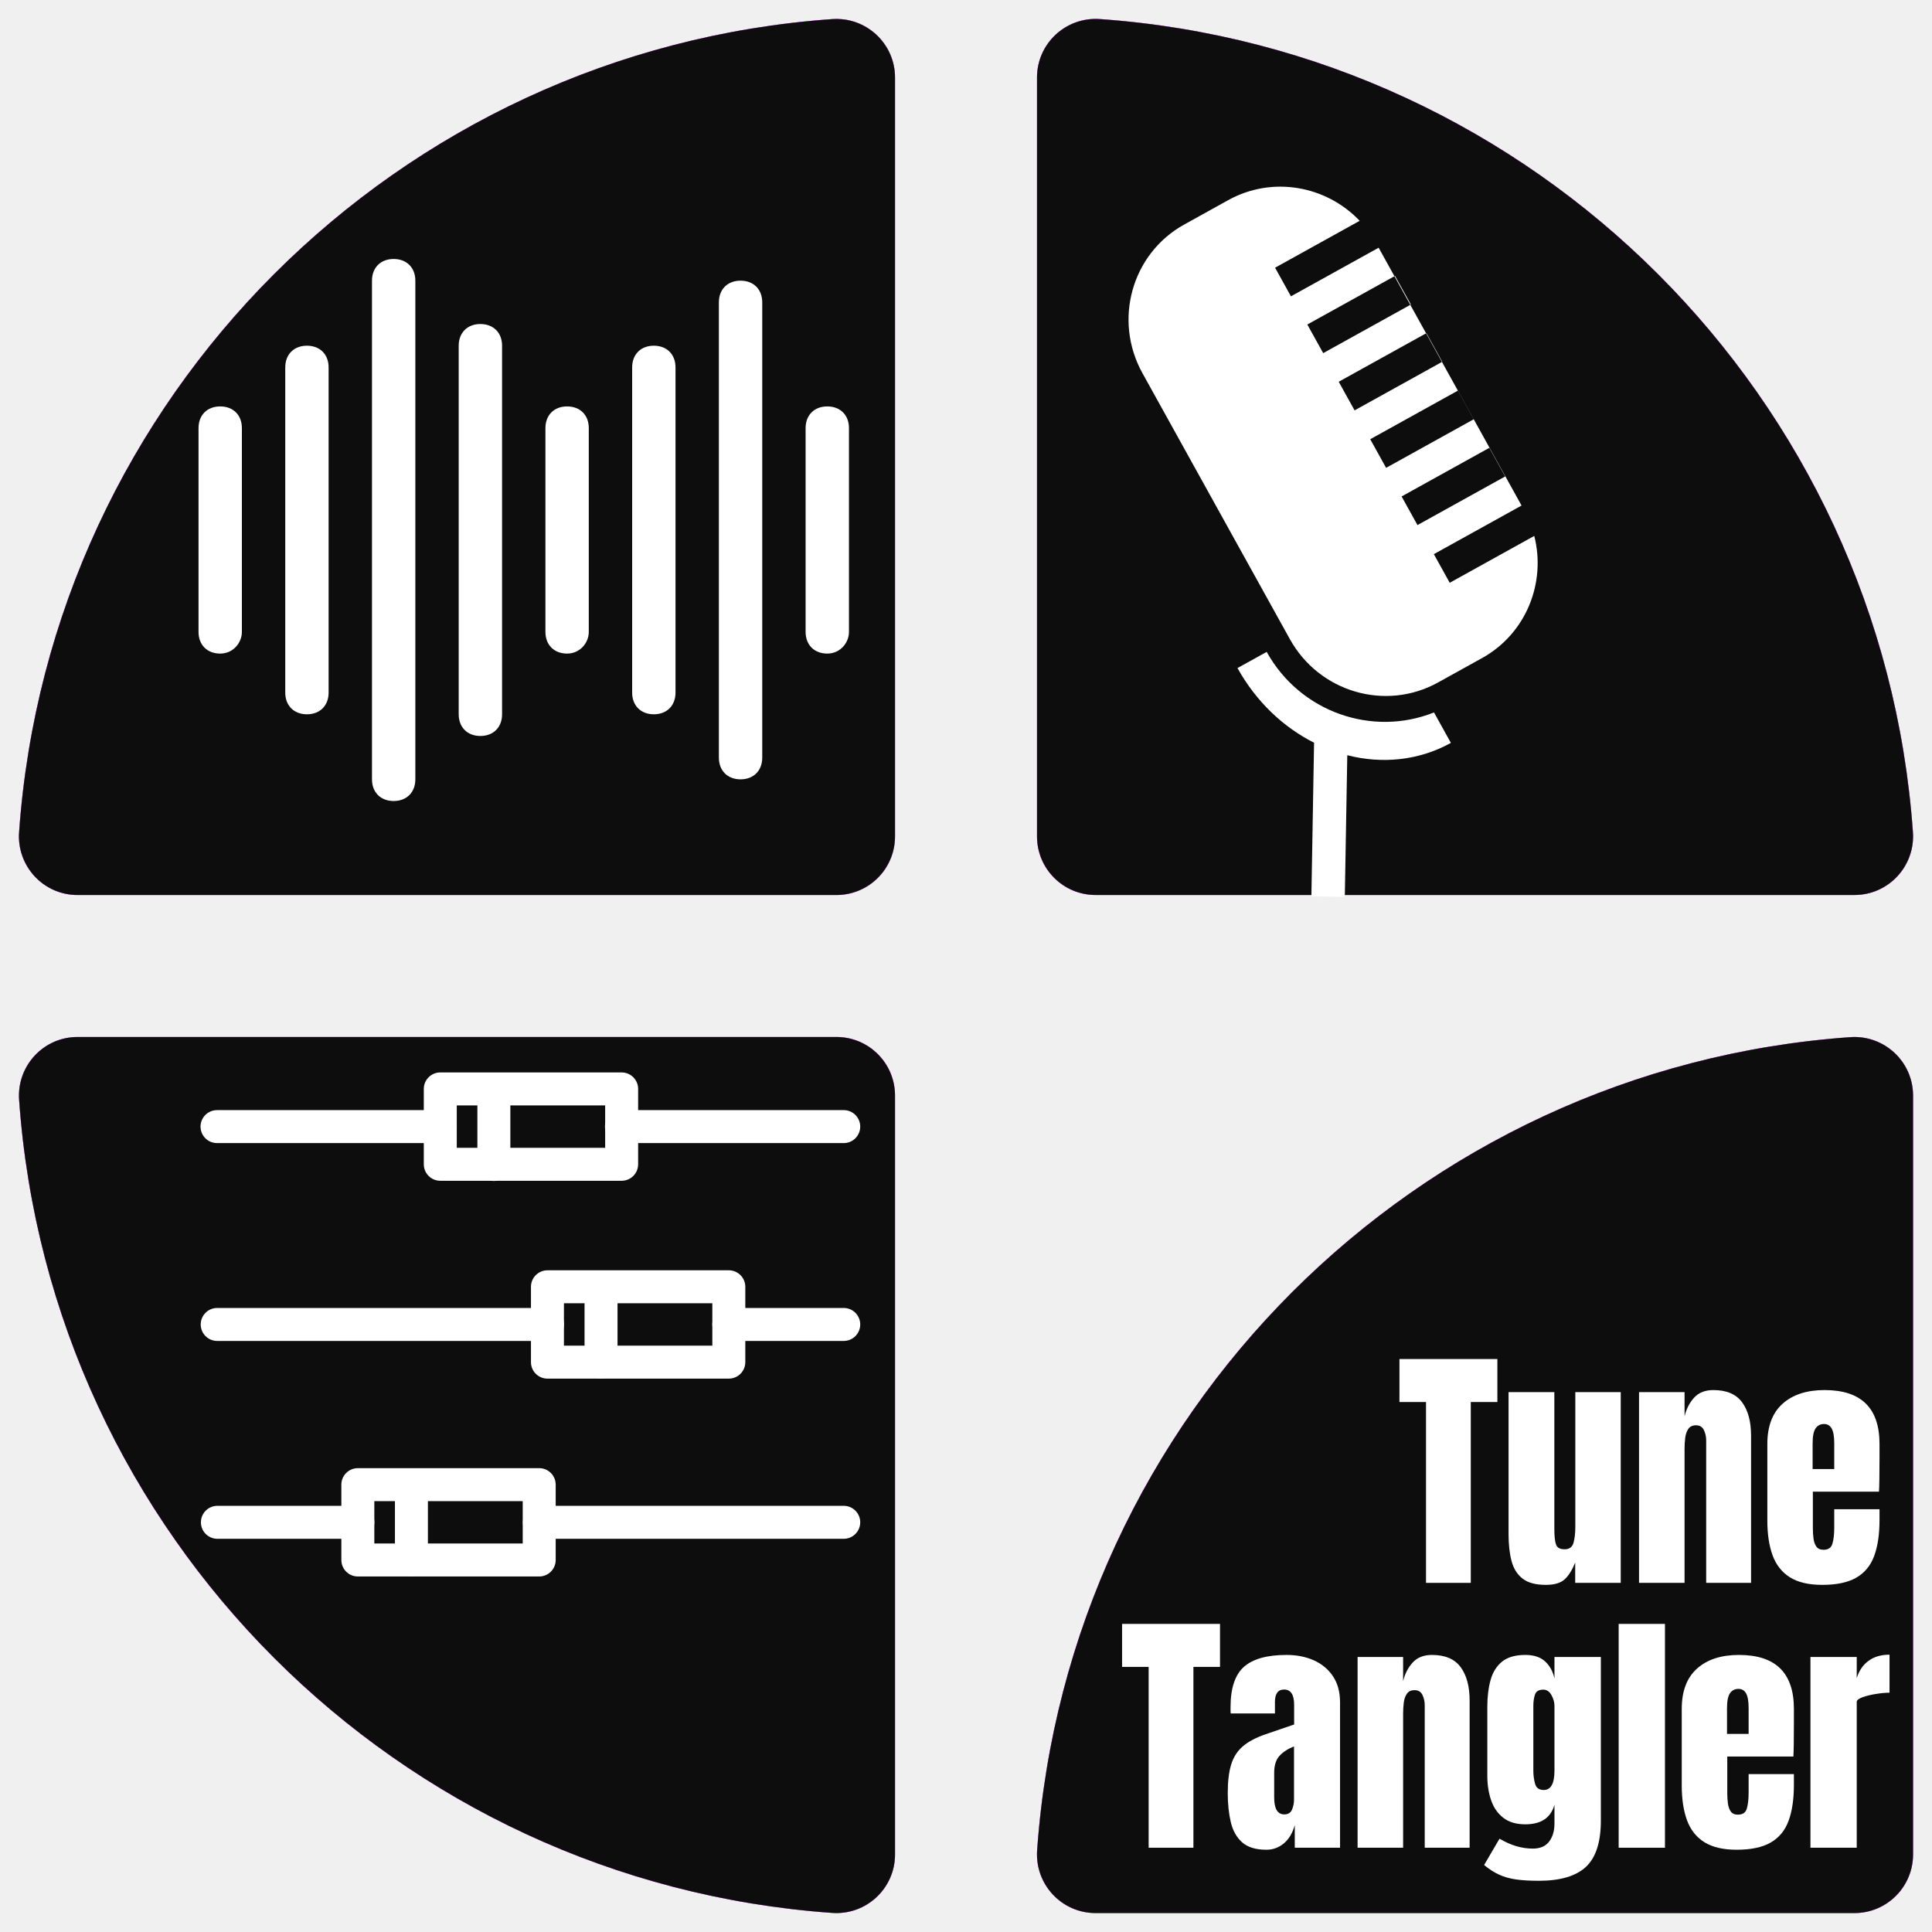
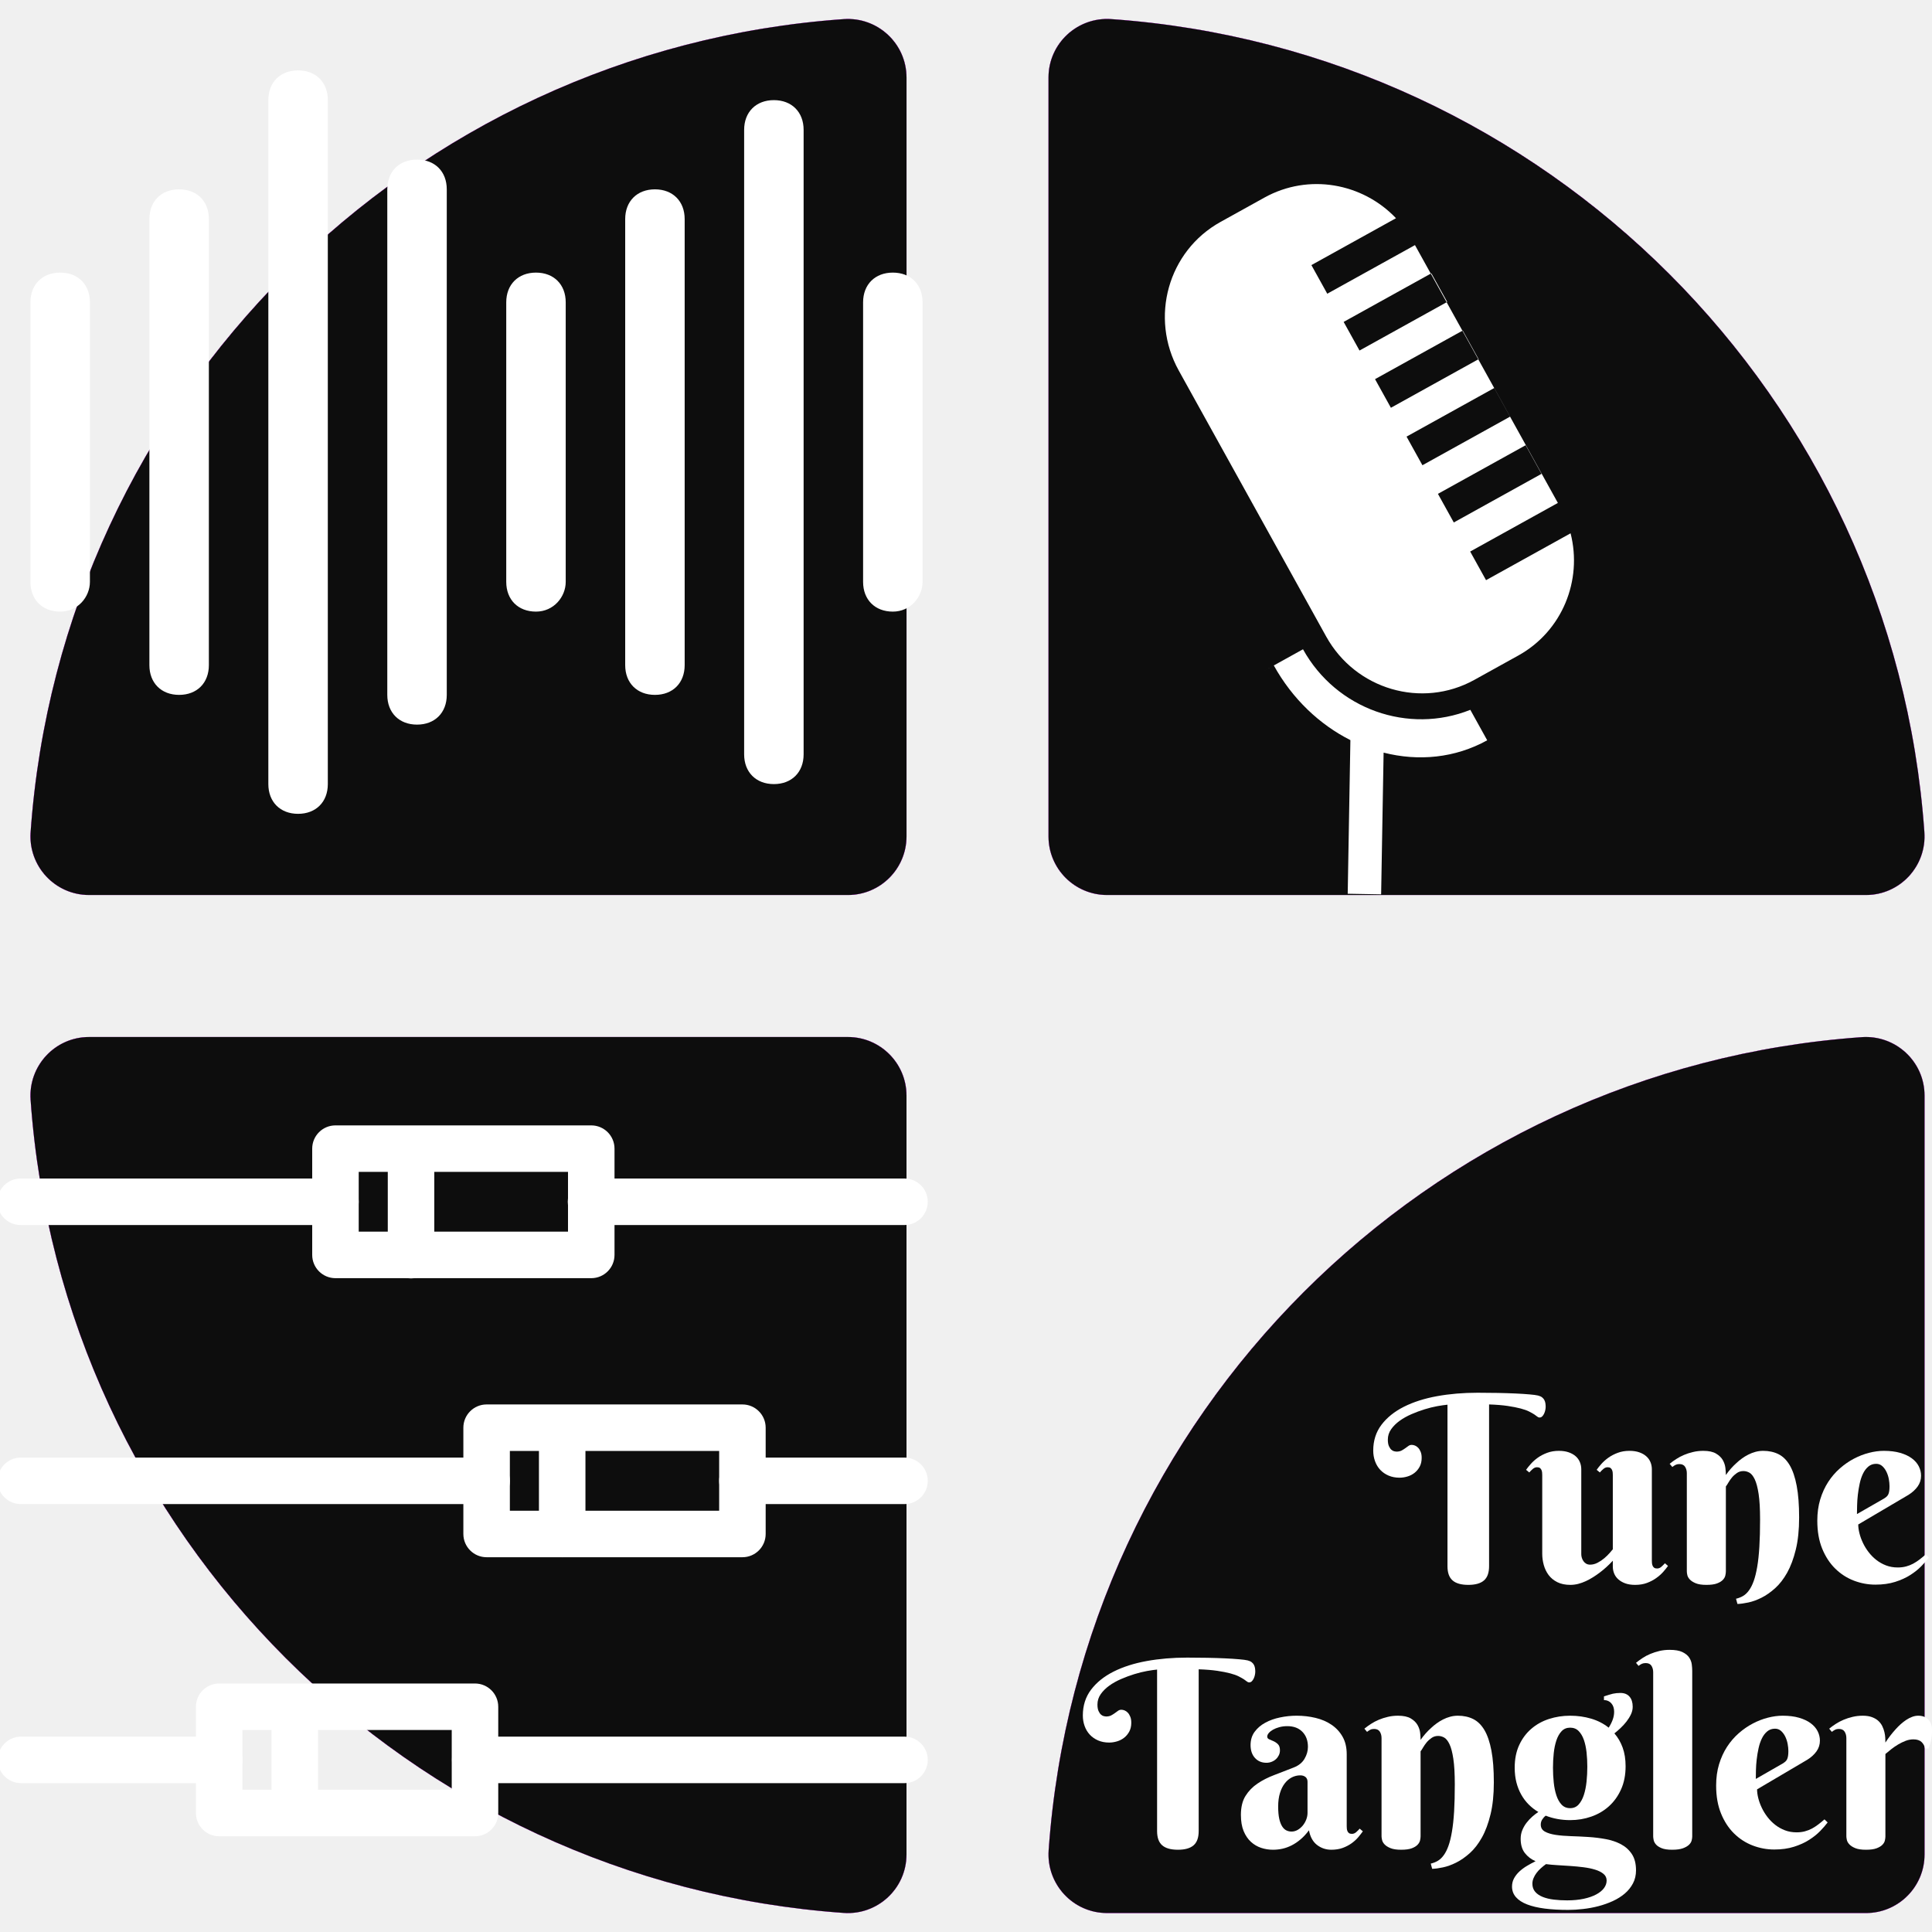
- <svg xmlns="http://www.w3.org/2000/svg" version="1.1" width="1500" height="1500" viewBox="0 0 816 816" x="0" y="0">
-   <g transform="translate(193.01 193.01)scale(.6768)">
+ <svg xmlns="http://www.w3.org/2000/svg" version="1.1" width="1500" height="1500" viewBox="0 0 816 816">
+   <g transform="translate(197.87 193.01)scale(.6768)">
    <filter id="a" width="140%" height="140%" x="-20%" y="-20%">
-       <feGaussianBlur in="SourceAlpha" />
-       <feOffset result="oBlur" />
-       <feFlood flood-color="#9C27B0" flood-opacity="1" />
-       <feComposite in2="oBlur" operator="in" />
+       <feGaussianBlur in="SourceAlpha">
+             </feGaussianBlur>
+       <feOffset result="oBlur">
+             </feOffset>
+       <feFlood flood-color="#9C27B0" flood-opacity="1">
+             </feFlood>
+       <feComposite in2="oBlur" operator="in">
+             </feComposite>
      <feMerge>
-         <feMergeNode />
-         <feMergeNode in="SourceGraphic" />
+         <feMergeNode>
+                 </feMergeNode>
+         <feMergeNode in="SourceGraphic">
+                 </feMergeNode>
      </feMerge>
    </filter>
    <path fill="#111" d="M507.5.09C236.1 19.28 19.28 236.1.09 507.5c-1.5 21.18 15.22 39.21 36.45 39.21h473.64c20.18 0 36.54-16.36 36.54-36.54V36.54c0-21.23-18.03-37.94-39.21-36.45Z" filter="url(#a)" paint-order="stroke" transform="translate(-273.36 -273.35)" />
  </g>
-   <g transform="rotate(90 215 408)scale(.6768)">
+   <g transform="rotate(90 217.42 410.43)scale(.6768)">
    <filter id="b" width="140%" height="140%" x="-20%" y="-20%">
-       <feGaussianBlur in="SourceAlpha" />
-       <feOffset result="oBlur" />
-       <feFlood flood-color="#9C27B0" flood-opacity="1" />
-       <feComposite in2="oBlur" operator="in" />
+       <feGaussianBlur in="SourceAlpha">
+             </feGaussianBlur>
+       <feOffset result="oBlur">
+             </feOffset>
+       <feFlood flood-color="#9C27B0" flood-opacity="1">
+             </feFlood>
+       <feComposite in2="oBlur" operator="in">
+             </feComposite>
      <feMerge>
-         <feMergeNode />
-         <feMergeNode in="SourceGraphic" />
+         <feMergeNode>
+                 </feMergeNode>
+         <feMergeNode in="SourceGraphic">
+                 </feMergeNode>
      </feMerge>
    </filter>
    <path fill="#111" d="M507.5.09C236.1 19.28 19.28 236.1.09 507.5c-1.5 21.18 15.22 39.21 36.45 39.21h473.64c20.18 0 36.54-16.36 36.54-36.54V36.54c0-21.23-18.03-37.94-39.21-36.45Z" filter="url(#b)" paint-order="stroke" transform="translate(-273.36 -273.35)" />
  </g>
-   <g transform="translate(622.99 622.99)scale(.6768)">
+   <g transform="translate(627.85 622.99)scale(.6768)">
    <filter id="c" width="140%" height="140%" x="-20%" y="-20%">
-       <feGaussianBlur in="SourceAlpha" />
-       <feOffset result="oBlur" />
-       <feFlood flood-color="#9C27B0" flood-opacity="1" />
-       <feComposite in2="oBlur" operator="in" />
+       <feGaussianBlur in="SourceAlpha">
+             </feGaussianBlur>
+       <feOffset result="oBlur">
+             </feOffset>
+       <feFlood flood-color="#9C27B0" flood-opacity="1">
+             </feFlood>
+       <feComposite in2="oBlur" operator="in">
+             </feComposite>
      <feMerge>
-         <feMergeNode />
-         <feMergeNode in="SourceGraphic" />
+         <feMergeNode>
+                 </feMergeNode>
+         <feMergeNode in="SourceGraphic">
+                 </feMergeNode>
      </feMerge>
    </filter>
    <path fill="#111" d="M507.5.09C236.1 19.28 19.28 236.1.09 507.5c-1.5 21.18 15.22 39.21 36.45 39.21h473.64c20.18 0 36.54-16.36 36.54-36.54V36.54c0-21.23-18.03-37.94-39.21-36.45Z" filter="url(#c)" paint-order="stroke" transform="translate(-273.36 -273.35)" />
  </g>
-   <g transform="rotate(-90 408 214.99)scale(.6768)">
+   <g transform="matrix(0 -.6768 .6768 0 197.86 623)">
    <filter id="d" width="140%" height="140%" x="-20%" y="-20%">
-       <feGaussianBlur in="SourceAlpha" />
-       <feOffset result="oBlur" />
-       <feFlood flood-color="#9C27B0" flood-opacity="1" />
-       <feComposite in2="oBlur" operator="in" />
+       <feGaussianBlur in="SourceAlpha">
+             </feGaussianBlur>
+       <feOffset result="oBlur">
+             </feOffset>
+       <feFlood flood-color="#9C27B0" flood-opacity="1">
+             </feFlood>
+       <feComposite in2="oBlur" operator="in">
+             </feComposite>
      <feMerge>
-         <feMergeNode />
+         <feMergeNode>
+                 </feMergeNode>
        <feMergeNode in="SourceGraphic">
                </feMergeNode>
      </feMerge>
    </filter>
    <path fill="#111" d="M507.5.09C236.1 19.28 19.28 236.1.09 507.5c-1.5 21.18 15.22 39.21 36.45 39.21h473.64c20.18 0 36.54-16.36 36.54-36.54V36.54c0-21.23-18.03-37.94-39.21-36.45Z" filter="url(#d)" paint-order="stroke" transform="translate(-273.36 -273.35)" />
  </g>
-   <path fill="#fff" fill-rule="evenodd" d="M569.04 318.977c14.691 3.747 30.17 2.32 43.756-5.21l-7.13-12.865c-26.067 10.435 0 0 0 0-26.067 10.435-56.563-.119-70.67-25.572-15.367 8.518-25.764 14.28-12.327 6.835 7.89 14.231 19.393 24.993 32.342 31.534l-1.132 64.888 14.116.246zm56.898-41.02L607.37 288.25c-22.151 12.278-50.171 4.08-62.584-18.312l-62.26-112.324c-12.413-22.394-4.529-50.495 17.63-62.776l18.57-10.294c18.62-10.321 41.387-6.168 55.547 8.715l-35.73 19.809 6.7 12.086 37.042-20.53-.488-.883 61.31 110.61-.461-.834-37.043 20.533 6.7 12.09 35.707-19.792c5.066 19.86-3.476 41.307-22.072 51.613Zm-36.733-161.429 6.7 12.089-37.039 20.533-6.703-12.089zm13.26 24.175 6.7 12.09-37.043 20.532-6.703-12.088zm13.308 24.273 6.7 12.089-37.04 20.533-6.703-12.089zm13.258 24.175 6.698 12.083-37.046 20.536-6.7-12.089 37.045-20.533zm0 0" />
-   <path fill="#fff" d="M621.202 668.538h-18.91v-76.38h-11.22v-18.16h41.36v18.16h-11.23z" />
-   <rect width="41.36" height="94.54" x="-20.68" y="-47.27" fill="none" rx="0" ry="0" transform="translate(612.25 621.77)" />
-   <path fill="#fff" d="M652.892 669.388q-6.45 0-9.86-2.68-3.41-2.69-4.64-7.49-1.24-4.81-1.24-11.26v-59.99h19.34v57.74q0 4.83.75 6.74.75 1.91 3.55 1.91 3 0 3.78-2.69.78-2.69.78-6.93v-56.77h19.18v80.57h-19.23v-8.6q-1.83 4.62-4.38 7.04-2.55 2.41-8.03 2.41" />
-   <rect width="47.38" height="81.42" x="-23.69" y="-40.71" fill="none" rx="0" ry="0" transform="translate(661.34 629.18)" />
-   <path fill="#fff" d="M711.492 668.538h-19.23v-80.57h19.23v10.26q1.07-4.62 4-7.87 2.93-3.25 8.14-3.25 8.38 0 12.16 5.16 3.79 5.15 3.79 14.12v62.15h-18.96v-60.16q0-2.36-.97-4.38-.96-2.01-3.33-2.01-2.2 0-3.25 1.53-1.04 1.53-1.31 3.81-.27 2.28-.27 4.54z" />
-   <rect width="47.32" height="81.43" x="-23.66" y="-40.72" fill="none" rx="0" ry="0" transform="translate(716.42 628.32)" />
-   <path fill="#fff" d="M769.662 669.388q-8.6 0-13.7-3.22t-7.3-9.29q-2.21-6.07-2.21-14.61v-32.39q0-11.22 6.45-17 6.45-5.77 17.72-5.77 23.21 0 23.21 22.77v5.86q0 10.63-.22 14.28h-27.93v15.58q0 2.15.27 4.22t1.21 3.41q.94 1.34 3.03 1.34 3.01 0 3.76-2.6.76-2.61.76-6.8v-7.73h19.12v4.56q0 9.03-2.23 15.12-2.23 6.1-7.52 9.19-5.29 3.08-14.42 3.08m-4.08-59.78v10.85h9.13v-10.85q0-4.35-1.08-6.25-1.07-1.91-3.22-1.91-2.31 0-3.57 1.83-1.26 1.82-1.26 6.33" />
-   <rect width="47.38" height="82.28" x="-23.69" y="-41.14" fill="none" rx="0" ry="0" transform="translate(770.64 628.75)" />
-   <path fill="#fff" d="M504.052 780.408h-18.91v-76.38h-11.22v-18.16h41.36v18.16h-11.23z" />
-   <rect width="41.36" height="94.54" x="-20.68" y="-47.27" fill="none" rx="0" ry="0" transform="translate(495.1 733.64)" />
-   <path fill="#fff" d="M534.882 781.258q-6.71 0-10.23-3.11-3.52-3.12-4.81-8.54-1.29-5.43-1.29-12.3 0-7.36 1.45-12.06t4.97-7.71q3.52-3 9.7-5.1l11.92-4.08v-8.27q0-6.5-4.24-6.5-3.87 0-3.87 5.26v4.84h-18.69q-.06-.43-.06-1.1v-1.54q0-12.03 5.67-17.05 5.67-5.02 17.97-5.02 6.44 0 11.55 2.28 5.1 2.29 8.08 6.74 2.98 4.46 2.98 11.01v61.4h-19.12v-9.57q-1.4 5.05-4.62 7.74-3.22 2.68-7.36 2.68m7.57-14.93q2.37 0 3.23-1.98.86-1.99.86-4.3v-22.45q-3.98 1.61-6.18 4.05-2.2 2.45-2.2 7.17v10.37q0 7.14 4.29 7.14" />
-   <rect width="47.43" height="82.28" x="-23.71" y="-41.14" fill="none" rx="0" ry="0" transform="translate(542.77 740.62)" />
-   <path fill="#fff" d="M592.622 780.408h-19.23v-80.57h19.23v10.26q1.07-4.62 4-7.87 2.93-3.25 8.14-3.25 8.38 0 12.16 5.16 3.79 5.15 3.79 14.12v62.15h-18.96v-60.16q0-2.36-.97-4.38-.96-2.01-3.33-2.01-2.2 0-3.25 1.53-1.04 1.53-1.31 3.81-.27 2.28-.27 4.54z" />
-   <rect width="47.32" height="81.43" x="-23.66" y="-40.72" fill="none" rx="0" ry="0" transform="translate(597.55 740.2)" />
-   <path fill="#fff" d="M649.932 794.368q-5.59 0-9.59-.56-4-.57-7.17-2.02-3.17-1.45-6.34-4.08l6.5-11.12q7.04 4.19 14.08 4.19 4.61 0 6.87-2.95 2.26-2.96 2.26-7.68v-7.9q-2.31 8.27-12.3 8.27-5.75 0-9.3-2.74-3.54-2.74-5.15-7.41-1.61-4.67-1.61-10.42v-28.95q0-6.5 1.39-11.47 1.4-4.96 4.89-7.76 3.49-2.79 9.78-2.79 5.31 0 8.29 2.69 2.99 2.68 4.01 7.25v-9.08h19.6v69.07q0 13.7-6.31 19.58-6.31 5.88-19.9 5.88m2.09-38.35q4.52 0 4.52-8.16v-27.4q0-2.2-1.27-4.51-1.26-2.31-3.46-2.31-2.79 0-3.49 2.07-.7 2.07-.7 4.75v27.4q0 2.9.73 5.53.72 2.63 3.67 2.63" />
-   <rect width="49.31" height="95.39" x="-24.66" y="-47.7" fill="none" rx="0" ry="0" transform="translate(651.99 747.17)" />
-   <path fill="#fff" d="M703.212 780.408h-19.55v-94.54h19.55z" />
-   <rect width="19.55" height="94.54" x="-9.78" y="-47.27" fill="none" rx="0" ry="0" transform="translate(693.94 733.64)" />
-   <path fill="#fff" d="M733.502 781.258q-8.59 0-13.69-3.22t-7.31-9.29q-2.2-6.07-2.2-14.61v-32.39q0-11.22 6.45-17 6.44-5.77 17.72-5.77 23.2 0 23.2 22.77v5.86q0 10.63-.21 14.28h-27.93v15.58q0 2.15.27 4.22t1.21 3.41q.94 1.34 3.03 1.34 3.01 0 3.76-2.6.75-2.61.75-6.8v-7.73h19.12v4.56q0 9.03-2.23 15.12-2.22 6.1-7.51 9.19-5.3 3.08-14.43 3.08m-4.08-59.78v10.85h9.13v-10.85q0-4.35-1.07-6.25-1.08-1.91-3.22-1.91-2.31 0-3.58 1.83-1.26 1.82-1.26 6.33" />
-   <rect width="47.37" height="82.28" x="-23.68" y="-41.14" fill="none" rx="0" ry="0" transform="translate(734.49 740.62)" />
-   <path fill="#fff" d="M784.212 780.408h-19.55v-80.57h19.55v8.97q1.39-4.67 4.94-7.31 3.54-2.63 8.91-2.63v16.06q-2.36 0-5.64.51-3.27.51-5.74 1.4-2.47.88-2.47 1.96z" />
-   <rect width="33.4" height="81.54" x="-16.7" y="-40.77" fill="none" rx="0" ry="0" transform="translate(781.86 740.14)" />
-   <path fill="#fff" d="M93.007 276.047c-5.494 0-9.157-3.663-9.157-9.157v-86.08c0-5.494 3.663-9.157 9.157-9.157s9.158 3.663 9.158 9.157v86.08c0 4.578-3.663 9.157-9.158 9.157m36.63 25.64c-5.494 0-9.157-3.662-9.157-9.156V155.17c0-5.495 3.663-9.158 9.157-9.158s9.157 3.663 9.157 9.158v137.36c0 5.495-3.663 9.158-9.157 9.158m36.63 36.63c-5.495 0-9.158-3.662-9.158-9.157V118.54c0-5.495 3.663-9.157 9.158-9.157s9.157 3.662 9.157 9.157v210.62c0 5.495-3.663 9.158-9.157 9.158m36.63-27.472c-5.495 0-9.158-3.663-9.158-9.157V146.012c0-5.494 3.663-9.157 9.157-9.157s9.158 3.663 9.158 9.157v155.676c0 5.494-3.663 9.157-9.158 9.157m36.629-34.798c-5.495 0-9.158-3.663-9.158-9.157v-86.08c0-5.494 3.663-9.157 9.158-9.157s9.157 3.663 9.157 9.157v86.08c0 4.578-3.663 9.157-9.157 9.157m36.63 25.64c-5.495 0-9.158-3.662-9.158-9.156V155.17c0-5.495 3.663-9.158 9.157-9.158s9.158 3.663 9.158 9.158v137.36c0 5.495-3.663 9.158-9.158 9.158m36.629 27.473c-5.494 0-9.157-3.663-9.157-9.157V127.697c0-5.494 3.663-9.157 9.157-9.157s9.157 3.663 9.157 9.157v192.306c0 5.494-3.663 9.157-9.157 9.157m36.63-53.113c-5.495 0-9.158-3.663-9.158-9.157v-86.08c0-5.494 3.663-9.157 9.158-9.157s9.157 3.663 9.157 9.157v86.08c0 4.578-3.663 9.157-9.157 9.157m13.912 366.918a6.964 6.964 0 0 1-6.964 6.963H227.74a6.964 6.964 0 0 1 0-13.927h128.62a6.964 6.964 0 0 1 6.964 6.964m-205.223 0a6.964 6.964 0 0 1-6.964 6.963h-59.4a6.964 6.964 0 0 1 0-13.927h59.401a6.964 6.964 0 0 1 6.964 6.964" />
-   <path fill="#fff" d="M234.704 627.052v31.825a6.964 6.964 0 0 1-6.964 6.964h-76.602a6.964 6.964 0 0 1-6.964-6.964v-31.825a6.964 6.964 0 0 1 6.964-6.963h76.602a6.964 6.964 0 0 1 6.964 6.963m-13.928 24.861v-17.897h-62.674v17.897Z" />
-   <path fill="#fff" d="M180.734 628.515v30.362a6.964 6.964 0 0 1-13.927 0v-30.362a6.964 6.964 0 0 1 13.927 0m182.591-69.116a6.964 6.964 0 0 1-6.964 6.964h-48.537a6.964 6.964 0 1 1 0-13.928h48.537a6.964 6.964 0 0 1 6.964 6.964m-125.14 0a6.964 6.964 0 0 1-6.963 6.964H91.737a6.964 6.964 0 0 1 0-13.928h139.485a6.964 6.964 0 0 1 6.964 6.964" />
-   <path fill="#fff" d="M314.787 543.487v31.824a6.964 6.964 0 0 1-6.963 6.964h-76.602a6.964 6.964 0 0 1-6.964-6.964v-31.824a6.964 6.964 0 0 1 6.964-6.964h76.602a6.964 6.964 0 0 1 6.963 6.964m-13.927 24.86v-17.896h-62.674v17.896Z" />
-   <path fill="#fff" d="M260.818 544.95v30.361a6.964 6.964 0 0 1-13.928 0V544.95a6.964 6.964 0 0 1 13.928 0m102.507-69.117a6.964 6.964 0 0 1-6.964 6.964H262.56a6.964 6.964 0 1 1 0-13.927h93.802a6.964 6.964 0 0 1 6.964 6.963m-170.404 0a6.964 6.964 0 0 1-6.964 6.964h-94.22a6.964 6.964 0 1 1 0-13.927h94.22a6.964 6.964 0 0 1 6.964 6.963" />
-   <path fill="#fff" d="M269.523 459.921v31.825a6.964 6.964 0 0 1-6.964 6.963h-76.602a6.964 6.964 0 0 1-6.964-6.963V459.92a6.964 6.964 0 0 1 6.964-6.964h76.602a6.964 6.964 0 0 1 6.964 6.964m-13.928 24.86v-17.896h-62.674v17.897Z" />
-   <path fill="#fff" d="M215.553 461.384v30.362a6.964 6.964 0 1 1-13.927 0v-30.362a6.964 6.964 0 1 1 13.927 0" />
+   <path fill="#fff" fill-rule="evenodd" d="M584.38 317.878c14.692 3.746 30.17 2.32 43.756-5.21l-7.13-12.865c-26.066 10.434 0 0 0 0-26.066 10.434-56.562-.12-70.67-25.573-15.366 8.518-25.763 14.28-12.326 6.835 7.89 14.232 19.393 24.994 32.342 31.534l-1.133 64.888 14.117.247zm56.899-41.02-18.569 10.291c-22.15 12.279-50.17 4.08-62.583-18.312l-62.26-112.323c-12.413-22.394-4.53-50.495 17.63-62.777l18.569-10.294c18.62-10.32 41.388-6.168 55.548 8.716l-35.731 19.808 6.7 12.086 37.043-20.53-.488-.883 61.31 110.61-.462-.834-37.042 20.534 6.7 12.088 35.706-19.79c5.067 19.86-3.476 41.307-22.071 51.613Zm-36.733-161.43 6.7 12.09-37.04 20.533-6.703-12.09zm13.259 24.176 6.7 12.088-37.042 20.534-6.704-12.09zm13.308 24.272 6.7 12.089-37.04 20.533-6.702-12.089zm13.26 24.175 6.696 12.083-37.045 20.536-6.7-12.089 37.045-20.533zm0 0" />
+   <path fill="#fff" d="M620.168 669.388q-4.51 0-6.66-1.88-2.15-1.87-2.15-6.01v-68.21q-1.71.16-4.27.61-2.55.46-5.34 1.32-2.79.86-5.59 2.07-2.79 1.21-4.99 2.79-2.2 1.59-3.6 3.57-1.4 1.99-1.4 4.41 0 1.72.46 2.74.46 1.02 1.05 1.53.59.51 1.21.64.61.14.88.14 1.35 0 2.2-.46.86-.46 1.56-.97l1.32-.96q.62-.46 1.42-.46.65 0 1.37.29.73.3 1.34.94.62.65 1.05 1.7.43 1.04.43 2.55 0 2.15-.83 3.7-.83 1.56-2.15 2.61-1.32 1.05-3.01 1.56-1.69.51-3.35.51-2.58 0-4.65-.89-2.07-.89-3.52-2.44-1.45-1.56-2.2-3.66-.75-2.09-.75-4.45 0-6.29 3.46-10.88 3.47-4.59 9.48-7.63 6.02-3.03 14.02-4.48 8-1.45 17.13-1.45 4.35 0 8.49.08 4.14.08 7.55.24 3.41.16 5.88.38 2.47.21 3.6.48 1.07.27 1.72.78.64.51.96 1.15.32.65.43 1.37.11.73.11 1.48 0 .59-.16 1.37-.16.78-.49 1.48-.32.69-.8 1.18-.48.48-1.18.48-.43 0-.89-.37-.46-.38-1.26-.92-.81-.53-2.18-1.23t-3.59-1.29q-2.23-.59-5.48-1.08-3.25-.48-7.87-.64v68.32q0 4.14-2.15 6.01-2.15 1.88-6.61 1.88" />
+   <rect width="72.83" height="81.15" x="-36.41" y="-40.58" fill="none" rx="0" ry="0" transform="translate(616.91 629.31)" />
+   <path fill="#fff" d="M697.678 620.568v38.62q0 .48.05 1.05.06.56.27 1.07.22.51.64.83.43.33 1.24.33 1.02 0 1.83-.73.8-.72 1.5-1.48l1.29 1.13q-.81 1.13-2.01 2.5-1.21 1.37-2.93 2.6-1.72 1.24-3.92 2.07-2.21.83-5 .83-2.36 0-4.11-.61-1.74-.62-2.95-1.67-1.21-1.05-1.8-2.47-.59-1.42-.59-3.03v-2.42q-2.69 2.9-5.64 5.1-1.29.97-2.74 1.88-1.45.92-3.01 1.64-1.56.73-3.22 1.16-1.67.42-3.33.42-3.22 0-5.51-1.15-2.28-1.15-3.68-3.03-1.39-1.88-2.04-4.25-.64-2.36-.64-4.72v-33.25q0-.48-.05-1.05-.06-.56-.27-1.07-.22-.51-.65-.84-.43-.32-1.23-.32-.97 0-1.8.73-.83.72-1.48 1.47l-1.34-1.12q.8-1.13 2.01-2.5 1.21-1.37 2.93-2.61 1.72-1.23 3.95-2.06 2.23-.84 4.97-.84 2.36 0 4.13.62t2.96 1.67q1.18 1.04 1.77 2.47.59 1.42.59 3.03v35.88q0 .75.24 1.53t.7 1.42q.45.65 1.15 1.05t1.67.4q1.56 0 3.11-.8 1.56-.81 2.85-1.91 1.29-1.1 2.23-2.17.94-1.08 1.37-1.61v-31.37q0-.48-.05-1.05-.06-.56-.27-1.07-.22-.51-.65-.84-.43-.32-1.23-.32-.97 0-1.8.73-.84.72-1.48 1.47l-1.34-1.12q.8-1.13 2.01-2.5 1.21-1.37 2.93-2.61 1.72-1.23 3.95-2.06 2.23-.84 4.96-.84 2.37 0 4.14.62 1.77.62 2.95 1.67 1.19 1.04 1.78 2.47.59 1.42.59 3.03" />
+   <rect width="59.94" height="56.61" x="-29.97" y="-28.3" fill="none" rx="0" ry="0" transform="translate(675.03 641.58)" />
+   <path fill="#fff" d="M743.388 641.788q0-6.77-.62-10.83-.62-4.05-1.64-6.17t-2.26-2.8q-1.23-.67-2.52-.67-1.56 0-2.77.84-1.2.83-2.09 1.9-.89 1.08-1.5 2.15-.62 1.08-1.05 1.61v35.88q0 .7-.22 1.69-.21 1-1.04 1.88-.84.89-2.48 1.51-1.63.61-4.48.61-2.85 0-4.48-.67-1.64-.67-2.5-1.58-.86-.91-1.08-1.88-.21-.97-.21-1.56v-41.46q0-1.56-.73-2.72-.72-1.15-2.44-1.15-.91 0-1.56.32-.64.32-1.39.91l-1.13-1.34q1.23-1.02 2.76-2.01 1.53-1 3.31-1.75 1.77-.75 3.81-1.23 2.04-.49 4.3-.49 3.49 0 5.42 1.16 1.94 1.15 2.85 2.76.91 1.62 1.1 3.36.19 1.75.19 2.93 1.99-2.85 4.51-5.1 1.02-.97 2.28-1.88 1.26-.92 2.69-1.64 1.42-.73 3.01-1.16 1.58-.43 3.25-.43 3.65 0 6.47 1.4t4.75 4.67q1.93 3.28 2.95 8.68 1.03 5.4 1.03 13.4 0 7.79-1.4 13.53-1.4 5.75-3.65 9.78-2.26 4.03-5.11 6.58-2.84 2.55-5.74 4-2.9 1.45-5.56 2.01-2.66.57-4.59.62l-.6-2.2q1.62-.38 2.99-1.18 1.37-.81 2.49-2.37 1.13-1.55 1.99-3.94.86-2.39 1.48-5.99t.91-8.52q.3-4.91.3-11.46" />
+   <rect width="54.68" height="64.67" x="-27.34" y="-32.34" fill="none" rx="0" ry="0" transform="translate(733.04 645.61)" />
+   <path fill="#fff" d="m806.068 631.368-21.22 12.51q0 1.72.51 3.73.51 2.02 1.48 4.06.96 2.04 2.39 3.89 1.42 1.86 3.27 3.31 1.86 1.45 4.11 2.31 2.26.86 4.94.86 1.88 0 3.5-.43 1.61-.43 3-1.18 1.4-.76 2.69-1.75t2.58-2.12l1.34 1.29q-1.23 1.66-3.17 3.65-1.93 1.99-4.67 3.73-2.74 1.75-6.39 2.9-3.66 1.16-8.33 1.16t-9.1-1.69q-4.43-1.7-7.87-5.08-3.44-3.38-5.51-8.43-2.06-5.05-2.06-11.82 0-4.89 1.23-8.97 1.24-4.08 3.36-7.36 2.12-3.27 4.94-5.74 2.82-2.48 5.93-4.11 3.12-1.64 6.37-2.47 3.25-.84 6.26-.84 3.97 0 6.93.86 2.95.86 4.91 2.31 1.96 1.45 2.93 3.36.96 1.91.96 4 0 2.53-1.45 4.54-1.45 2.01-3.86 3.52m-21.76 8.11 11.34-6.5q.69-.43 1.15-.83.46-.41.73-.97.27-.56.4-1.4.13-.83.13-2.06 0-1.35-.29-2.99-.3-1.63-1-3.08-.69-1.45-1.77-2.42-1.07-.97-2.58-.97-1.93 0-3.3 1.16-1.37 1.15-2.26 2.98-.88 1.82-1.39 4.16-.51 2.34-.78 4.7-.27 2.36-.32 4.54-.06 2.17-.06 3.68" />
+   <rect width="47.1" height="56.51" x="-23.55" y="-28.25" fill="none" rx="0" ry="0" transform="translate(791.6 641.53)" />
+   <path fill="#fff" d="M497.518 781.258q-4.51 0-6.66-1.88-2.15-1.87-2.15-6.01v-68.21q-1.71.16-4.27.61-2.55.46-5.34 1.32-2.79.86-5.59 2.07-2.79 1.21-4.99 2.79-2.2 1.59-3.6 3.57-1.4 1.99-1.4 4.41 0 1.72.46 2.74.46 1.02 1.05 1.53.59.51 1.21.64.61.14.88.14 1.35 0 2.2-.46.86-.46 1.56-.97l1.32-.96q.62-.46 1.42-.46.65 0 1.37.29.73.3 1.34.94.62.65 1.05 1.7.43 1.04.43 2.55 0 2.15-.83 3.7-.83 1.56-2.15 2.61-1.32 1.05-3.01 1.56-1.69.51-3.35.51-2.58 0-4.65-.89-2.07-.89-3.52-2.44-1.45-1.56-2.2-3.66-.75-2.09-.75-4.45 0-6.29 3.46-10.88 3.47-4.59 9.48-7.63 6.02-3.03 14.02-4.48 8-1.45 17.13-1.45 4.35 0 8.49.08 4.14.08 7.55.24 3.41.16 5.88.38 2.47.21 3.6.48 1.07.27 1.72.78.64.51.96 1.15.32.65.43 1.37.11.73.11 1.48 0 .59-.16 1.37-.16.78-.49 1.48-.32.69-.8 1.18-.48.48-1.18.48-.43 0-.89-.37-.46-.38-1.26-.92-.81-.53-2.18-1.23t-3.59-1.29q-2.23-.59-5.48-1.08-3.25-.48-7.87-.64v68.32q0 4.14-2.15 6.01-2.15 1.88-6.61 1.88" />
+   <rect width="72.83" height="81.15" x="-36.41" y="-40.58" fill="none" rx="0" ry="0" transform="translate(494.26 741.18)" />
+   <path fill="#fff" d="M552.248 765.688v-13.11q0-1.34-.85-2.04-.86-.7-2.21-.7-1.88 0-3.57.86t-2.98 2.53q-1.29 1.66-2.04 4.11-.75 2.44-.75 5.66 0 3.12.45 5.16.46 2.04 1.24 3.25t1.8 1.69q1.02.48 2.15.48 1.39 0 2.63-.72 1.23-.73 2.15-1.85.91-1.13 1.45-2.53.53-1.39.53-2.79m-8.54-36.63q-1.82 0-3.38.43-1.56.43-2.68 1.07-1.13.65-1.78 1.42-.64.78-.64 1.48 0 .81.83 1.16.83.35 1.85.8 1.02.46 1.86 1.29.83.83.83 2.55 0 1.13-.46 2.07-.45.94-1.23 1.67-.78.72-1.83 1.12-1.05.41-2.17.41-3.01 0-4.86-2.04-1.86-2.05-1.86-5.43 0-3.28 1.72-5.61 1.72-2.34 4.49-3.84 2.76-1.51 6.25-2.23 3.49-.73 6.99-.73 4.18 0 8 .92 3.81.91 6.74 2.9 2.93 1.98 4.67 5.05 1.75 3.06 1.75 7.41v30.34q0 .49.05 1.08.05.59.27 1.07.21.49.64.81.43.32 1.24.32.97 0 1.8-.72.83-.73 1.48-1.48l1.34 1.13q-.81 1.12-1.93 2.47-1.13 1.34-2.74 2.52-1.62 1.18-3.76 1.99-2.15.8-4.89.8-3.39 0-6.02-2.01-2.63-2.01-3.43-6.2-1.72 2.31-3.58 3.86-1.85 1.56-3.78 2.53-1.94.97-3.9 1.4-1.96.42-3.94.42-2.58 0-5-.8-2.42-.81-4.32-2.55-1.91-1.75-3.07-4.54-1.15-2.79-1.15-6.82 0-4.89 1.93-8 1.94-3.12 5.08-5.24t7.14-3.63q4-1.5 8.19-3.17 3.12-1.23 4.54-3.68 1.43-2.44 1.43-5.02 0-3.97-2.34-6.36t-6.37-2.39" />
+   <rect width="51.51" height="56.61" x="-25.75" y="-28.3" fill="none" rx="0" ry="0" transform="translate(550.36 753.45)" />
+   <path fill="#fff" d="M614.448 753.658q0-6.77-.62-10.83-.61-4.05-1.63-6.17t-2.26-2.8q-1.24-.67-2.52-.67-1.56 0-2.77.84-1.21.83-2.1 1.9-.88 1.08-1.5 2.15-.62 1.08-1.05 1.61v35.88q0 .7-.21 1.69-.22 1-1.05 1.88-.83.89-2.47 1.51-1.64.61-4.48.61-2.85 0-4.49-.67-1.64-.67-2.5-1.58-.86-.91-1.07-1.88-.22-.97-.22-1.56v-41.46q0-1.56-.72-2.72-.73-1.15-2.44-1.15-.92 0-1.56.32-.65.32-1.4.91l-1.13-1.34q1.24-1.02 2.77-2.01 1.53-1 3.3-1.75 1.78-.75 3.82-1.23 2.04-.49 4.29-.49 3.49 0 5.43 1.16 1.93 1.15 2.84 2.76.92 1.62 1.11 3.36.18 1.75.18 2.93 1.99-2.85 4.52-5.1 1.02-.97 2.28-1.88 1.26-.92 2.68-1.64 1.43-.73 3.01-1.16 1.59-.43 3.25-.43 3.65 0 6.47 1.4t4.76 4.67q1.93 3.28 2.95 8.68 1.02 5.4 1.02 13.4 0 7.79-1.4 13.53-1.39 5.75-3.65 9.78-2.25 4.03-5.1 6.58-2.85 2.55-5.75 4-2.9 1.45-5.56 2.01-2.66.57-4.59.62l-.59-2.2q1.61-.38 2.98-1.18 1.37-.81 2.5-2.37 1.13-1.55 1.99-3.94.86-2.39 1.47-5.99.62-3.6.92-8.52.29-4.91.29-11.46" />
+   <rect width="54.68" height="64.67" x="-27.34" y="-32.34" fill="none" rx="0" ry="0" transform="translate(604.1 757.48)" />
+   <path fill="#fff" d="M639.748 746.618q0-5.48 1.91-9.59 1.9-4.11 5.13-6.87 3.22-2.77 7.46-4.14 4.24-1.37 8.92-1.37 4.67 0 8.86 1.24 4.19 1.23 7.41 3.81 1.02-1.56 1.67-3.27.64-1.72.64-3.44 0-2.26-1.21-3.6-1.21-1.34-3.09-1.34v-1.56l2.1-.67q.91-.3 1.66-.46.76-.16 1.51-.24.75-.08 1.66-.08 2.53 0 3.87 1.56 1.34 1.55 1.34 4.29 0 1.62-.75 3.2t-1.88 3.03q-1.13 1.45-2.5 2.74-1.37 1.29-2.6 2.26 2.25 2.58 3.49 6.01 1.24 3.44 1.24 7.85 0 5.53-1.91 9.77-1.91 4.25-5.13 7.15-3.22 2.9-7.47 4.37-4.24 1.48-8.91 1.48-2.74 0-5.37-.48-2.64-.49-4.94-1.4-.86.64-1.48 1.61-.62.97-.62 2.15 0 1.99 1.72 2.95 1.72.97 4.56 1.4 2.85.43 6.45.54 3.6.11 7.39.35 3.78.24 7.38.91t6.45 2.2q2.84 1.53 4.56 4.16 1.72 2.64 1.72 6.83 0 3.06-1.29 5.5-1.29 2.45-3.46 4.3-2.18 1.85-5.05 3.17-2.88 1.31-6.07 2.15-3.2.83-6.5 1.2-3.3.38-6.31.38-5.48 0-9.86-.56-4.38-.57-7.44-1.75-3.06-1.18-4.72-3.06-1.67-1.88-1.67-4.51 0-1.88.86-3.47.86-1.58 2.28-2.9 1.43-1.31 3.2-2.36 1.77-1.05 3.6-1.96-2.69-1.13-4.49-3.41-1.8-2.28-1.8-6.04 0-1.99.7-3.68.7-1.7 1.8-3.12 1.1-1.42 2.42-2.58 1.31-1.15 2.55-1.96-2.2-1.29-4.06-3.14-1.85-1.85-3.16-4.19-1.32-2.34-2.05-5.18-.72-2.85-.72-6.18m30.67-.43q0-3.11-.32-6.07-.33-2.95-1.13-5.26-.81-2.31-2.2-3.73-1.4-1.43-3.6-1.43t-3.6 1.48q-1.4 1.48-2.2 3.87-.81 2.39-1.13 5.42-.32 3.04-.32 6.15 0 3.17.32 6.23.32 3.06 1.13 5.48.8 2.42 2.2 3.89 1.4 1.48 3.6 1.48t3.6-1.56q1.39-1.55 2.2-4.05.8-2.5 1.13-5.61.32-3.12.32-6.29m8.16 48.07q0-1.72-1.34-2.82-1.34-1.1-3.52-1.77-2.17-.67-4.94-1.02-2.77-.35-5.61-.54-2.85-.19-5.53-.35-2.69-.16-4.68-.43-1.13.81-2.17 1.75-1.05.94-1.83 1.99-.78 1.04-1.26 2.2-.48 1.15-.48 2.34 0 2.04 1.18 3.41t3.19 2.17q2.02.81 4.68 1.13 2.65.32 5.61.32 3.92 0 7.03-.67 3.12-.67 5.27-1.83 2.15-1.15 3.27-2.65 1.13-1.51 1.13-3.23" />
+   <rect width="52.37" height="91.63" x="-26.18" y="-45.81" fill="none" rx="0" ry="0" transform="translate(665.3 761.35)" />
+   <path fill="#fff" d="M714.728 705.688v69.99q0 .7-.24 1.66-.24.97-1.13 1.83-.89.86-2.58 1.48-1.69.61-4.54.61-2.84 0-4.45-.67-1.62-.67-2.39-1.58-.78-.91-.97-1.88-.19-.97-.19-1.56v-69.29q0-1.55-.72-2.71-.73-1.15-2.45-1.15-.91 0-1.58.29-.67.3-1.43.89l-1.07-1.29q1.24-1.02 2.74-2.01 1.5-1 3.3-1.75 1.8-.75 3.84-1.24 2.04-.48 4.3-.48 3.49 0 5.42.94 1.94.94 2.85 2.31.91 1.37 1.1 2.9.19 1.53.19 2.71" />
+   <rect width="23.74" height="84.43" x="-11.87" y="-42.22" fill="none" rx="0" ry="0" transform="translate(703.36 739.54)" />
+   <path fill="#fff" d="m763.338 743.238-21.22 12.51q0 1.72.51 3.73.51 2.02 1.48 4.06.97 2.04 2.39 3.89 1.42 1.86 3.28 3.31 1.85 1.45 4.11 2.31 2.25.86 4.94.86 1.88 0 3.49-.43 1.61-.43 3.01-1.18 1.39-.76 2.68-1.75 1.29-.99 2.58-2.12l1.34 1.29q-1.23 1.66-3.17 3.65-1.93 1.99-4.67 3.73-2.74 1.75-6.39 2.9-3.65 1.16-8.33 1.16-4.67 0-9.1-1.69-4.43-1.7-7.87-5.08-3.44-3.38-5.5-8.43-2.07-5.05-2.07-11.82 0-4.89 1.23-8.97 1.24-4.08 3.36-7.36 2.12-3.27 4.94-5.74 2.82-2.48 5.94-4.11 3.11-1.64 6.36-2.47 3.25-.84 6.26-.84 3.97 0 6.93.86 2.95.86 4.91 2.31 1.96 1.45 2.93 3.36.97 1.91.97 4 0 2.53-1.45 4.54-1.45 2.01-3.87 3.52m-21.75 8.11 11.33-6.5q.7-.43 1.15-.83.46-.41.73-.97.27-.56.4-1.4.14-.83.14-2.06 0-1.35-.3-2.99-.3-1.63-.99-3.08-.7-1.45-1.78-2.42-1.07-.97-2.57-.97-1.94 0-3.31 1.16-1.37 1.15-2.25 2.98-.89 1.82-1.4 4.16-.51 2.34-.78 4.7-.27 2.36-.32 4.54-.05 2.17-.05 3.68" />
+   <rect width="47.1" height="56.51" x="-23.55" y="-28.25" fill="none" rx="0" ry="0" transform="translate(748.88 753.4)" />
+   <path fill="#fff" d="M796.318 735.988q2.04-3.12 4.35-5.64.96-1.08 2.09-2.1t2.34-1.82q1.21-.81 2.5-1.29 1.29-.49 2.57-.49 2.74 0 4.3 1.64 1.56 1.64 1.56 4.59 0 1.83-.3 3.52-.29 1.69-1.15 4.11h-1.51q-.32-1.66-1.5-2.77-1.18-1.1-3.44-1.1-1.66 0-3.27.62t-3.15 1.53q-1.53.92-2.9 1.99-1.37 1.07-2.49 2.04v34.86q0 .7-.22 1.66-.21.97-1.05 1.83-.83.86-2.47 1.48-1.63.61-4.48.61-2.85 0-4.49-.67-1.63-.67-2.49-1.58-.86-.91-1.08-1.88-.21-.97-.21-1.56v-41.46q0-1.56-.73-2.72-.72-1.15-2.44-1.15-.91 0-1.56.32-.64.32-1.4.91l-1.12-1.34q1.23-1.02 2.76-2.01 1.53-1 3.31-1.75 1.77-.75 3.81-1.23 2.04-.49 4.3-.49 2.31 0 3.94.62 1.64.62 2.69 1.61 1.05 1 1.64 2.23.59 1.24.88 2.5.3 1.26.35 2.42.06 1.15.06 1.96" />
+   <rect width="43.45" height="56.61" x="-21.73" y="-28.3" fill="none" rx="0" ry="0" transform="translate(794.8 753.45)" />
+   <path fill="#fff" d="M25.417 258.322c-7.536 0-12.56-5.024-12.56-12.56V127.698c0-7.536 5.024-12.56 12.56-12.56s12.56 5.024 12.56 12.56v118.064c0 6.28-5.024 12.56-12.56 12.56m50.24 35.168c-7.536 0-12.56-5.024-12.56-12.56V92.53c0-7.536 5.024-12.56 12.56-12.56s12.56 5.024 12.56 12.56v188.4c0 7.536-5.024 12.56-12.56 12.56m50.24 50.24c-7.536 0-12.56-5.024-12.56-12.56V42.29c0-7.536 5.024-12.56 12.56-12.56s12.56 5.024 12.56 12.56v288.88c0 7.536-5.024 12.56-12.56 12.56m50.24-37.68c-7.536 0-12.56-5.024-12.56-12.56V79.97c0-7.536 5.024-12.56 12.56-12.56s12.56 5.024 12.56 12.56v213.52c0 7.536-5.024 12.56-12.56 12.56m50.24-47.728c-7.536 0-12.56-5.024-12.56-12.56V127.698c0-7.536 5.024-12.56 12.56-12.56s12.56 5.024 12.56 12.56v118.064c0 6.28-5.024 12.56-12.56 12.56m50.24 35.168c-7.536 0-12.56-5.024-12.56-12.56V92.53c0-7.536 5.024-12.56 12.56-12.56s12.56 5.024 12.56 12.56v188.4c0 7.536-5.024 12.56-12.56 12.56m50.24 37.68c-7.536 0-12.56-5.024-12.56-12.56V54.85c0-7.536 5.024-12.56 12.56-12.56s12.56 5.024 12.56 12.56v263.76c0 7.536-5.024 12.56-12.56 12.56m50.24-72.848c-7.536 0-12.56-5.024-12.56-12.56V127.698c0-7.536 5.024-12.56 12.56-12.56s12.56 5.024 12.56 12.56v118.064c0 6.28-5.024 12.56-12.56 12.56m14.749 484.986a9.822 9.822 0 0 1-9.822 9.821H200.616a9.822 9.822 0 0 1 0-19.643h181.408a9.822 9.822 0 0 1 9.822 9.822m-289.448 0a9.822 9.822 0 0 1-9.822 9.821H8.796a9.822 9.822 0 0 1 0-19.643h83.78a9.822 9.822 0 0 1 9.822 9.822" />
+   <path fill="#fff" d="M210.437 720.865v44.885a9.822 9.822 0 0 1-9.821 9.822H92.576a9.822 9.822 0 0 1-9.822-9.822v-44.885a9.822 9.822 0 0 1 9.822-9.822h108.04a9.822 9.822 0 0 1 9.821 9.822m-19.643 35.064v-25.242h-88.396v25.242Z" />
+   <path fill="#fff" d="M134.318 722.927v42.823a9.822 9.822 0 0 1-19.643 0v-42.823a9.822 9.822 0 0 1 19.643 0m257.528-97.481a9.822 9.822 0 0 1-9.822 9.822h-68.458a9.822 9.822 0 1 1 0-19.644h68.458a9.822 9.822 0 0 1 9.822 9.822m-176.498 0a9.822 9.822 0 0 1-9.822 9.822H8.796a9.822 9.822 0 0 1 0-19.644h196.73a9.822 9.822 0 0 1 9.822 9.822" />
+   <path fill="#fff" d="M323.388 603.003v44.886a9.822 9.822 0 0 1-9.822 9.822h-108.04a9.822 9.822 0 0 1-9.821-9.822v-44.886a9.822 9.822 0 0 1 9.821-9.822h108.04a9.822 9.822 0 0 1 9.822 9.822m-19.644 35.064v-25.242h-88.396v25.242Z" />
+   <path fill="#fff" d="M247.27 605.066v42.823a9.822 9.822 0 0 1-19.644 0v-42.823a9.822 9.822 0 0 1 19.643 0m144.576-97.482a9.822 9.822 0 0 1-9.822 9.822h-132.3a9.822 9.822 0 1 1 0-19.643h132.3a9.822 9.822 0 0 1 9.822 9.821m-240.34 0a9.822 9.822 0 0 1-9.821 9.822H8.795a9.822 9.822 0 1 1 0-19.643h132.89a9.822 9.822 0 0 1 9.822 9.821" />
+   <path fill="#fff" d="M259.546 485.142v44.885a9.822 9.822 0 0 1-9.821 9.822h-108.04a9.822 9.822 0 0 1-9.822-9.822v-44.885a9.822 9.822 0 0 1 9.822-9.822h108.04a9.822 9.822 0 0 1 9.821 9.822m-19.643 35.063v-25.242h-88.396v25.242Z" />
+   <path fill="#fff" d="M183.427 487.204v42.823a9.822 9.822 0 1 1-19.643 0v-42.823a9.822 9.822 0 1 1 19.643 0" />
</svg>
